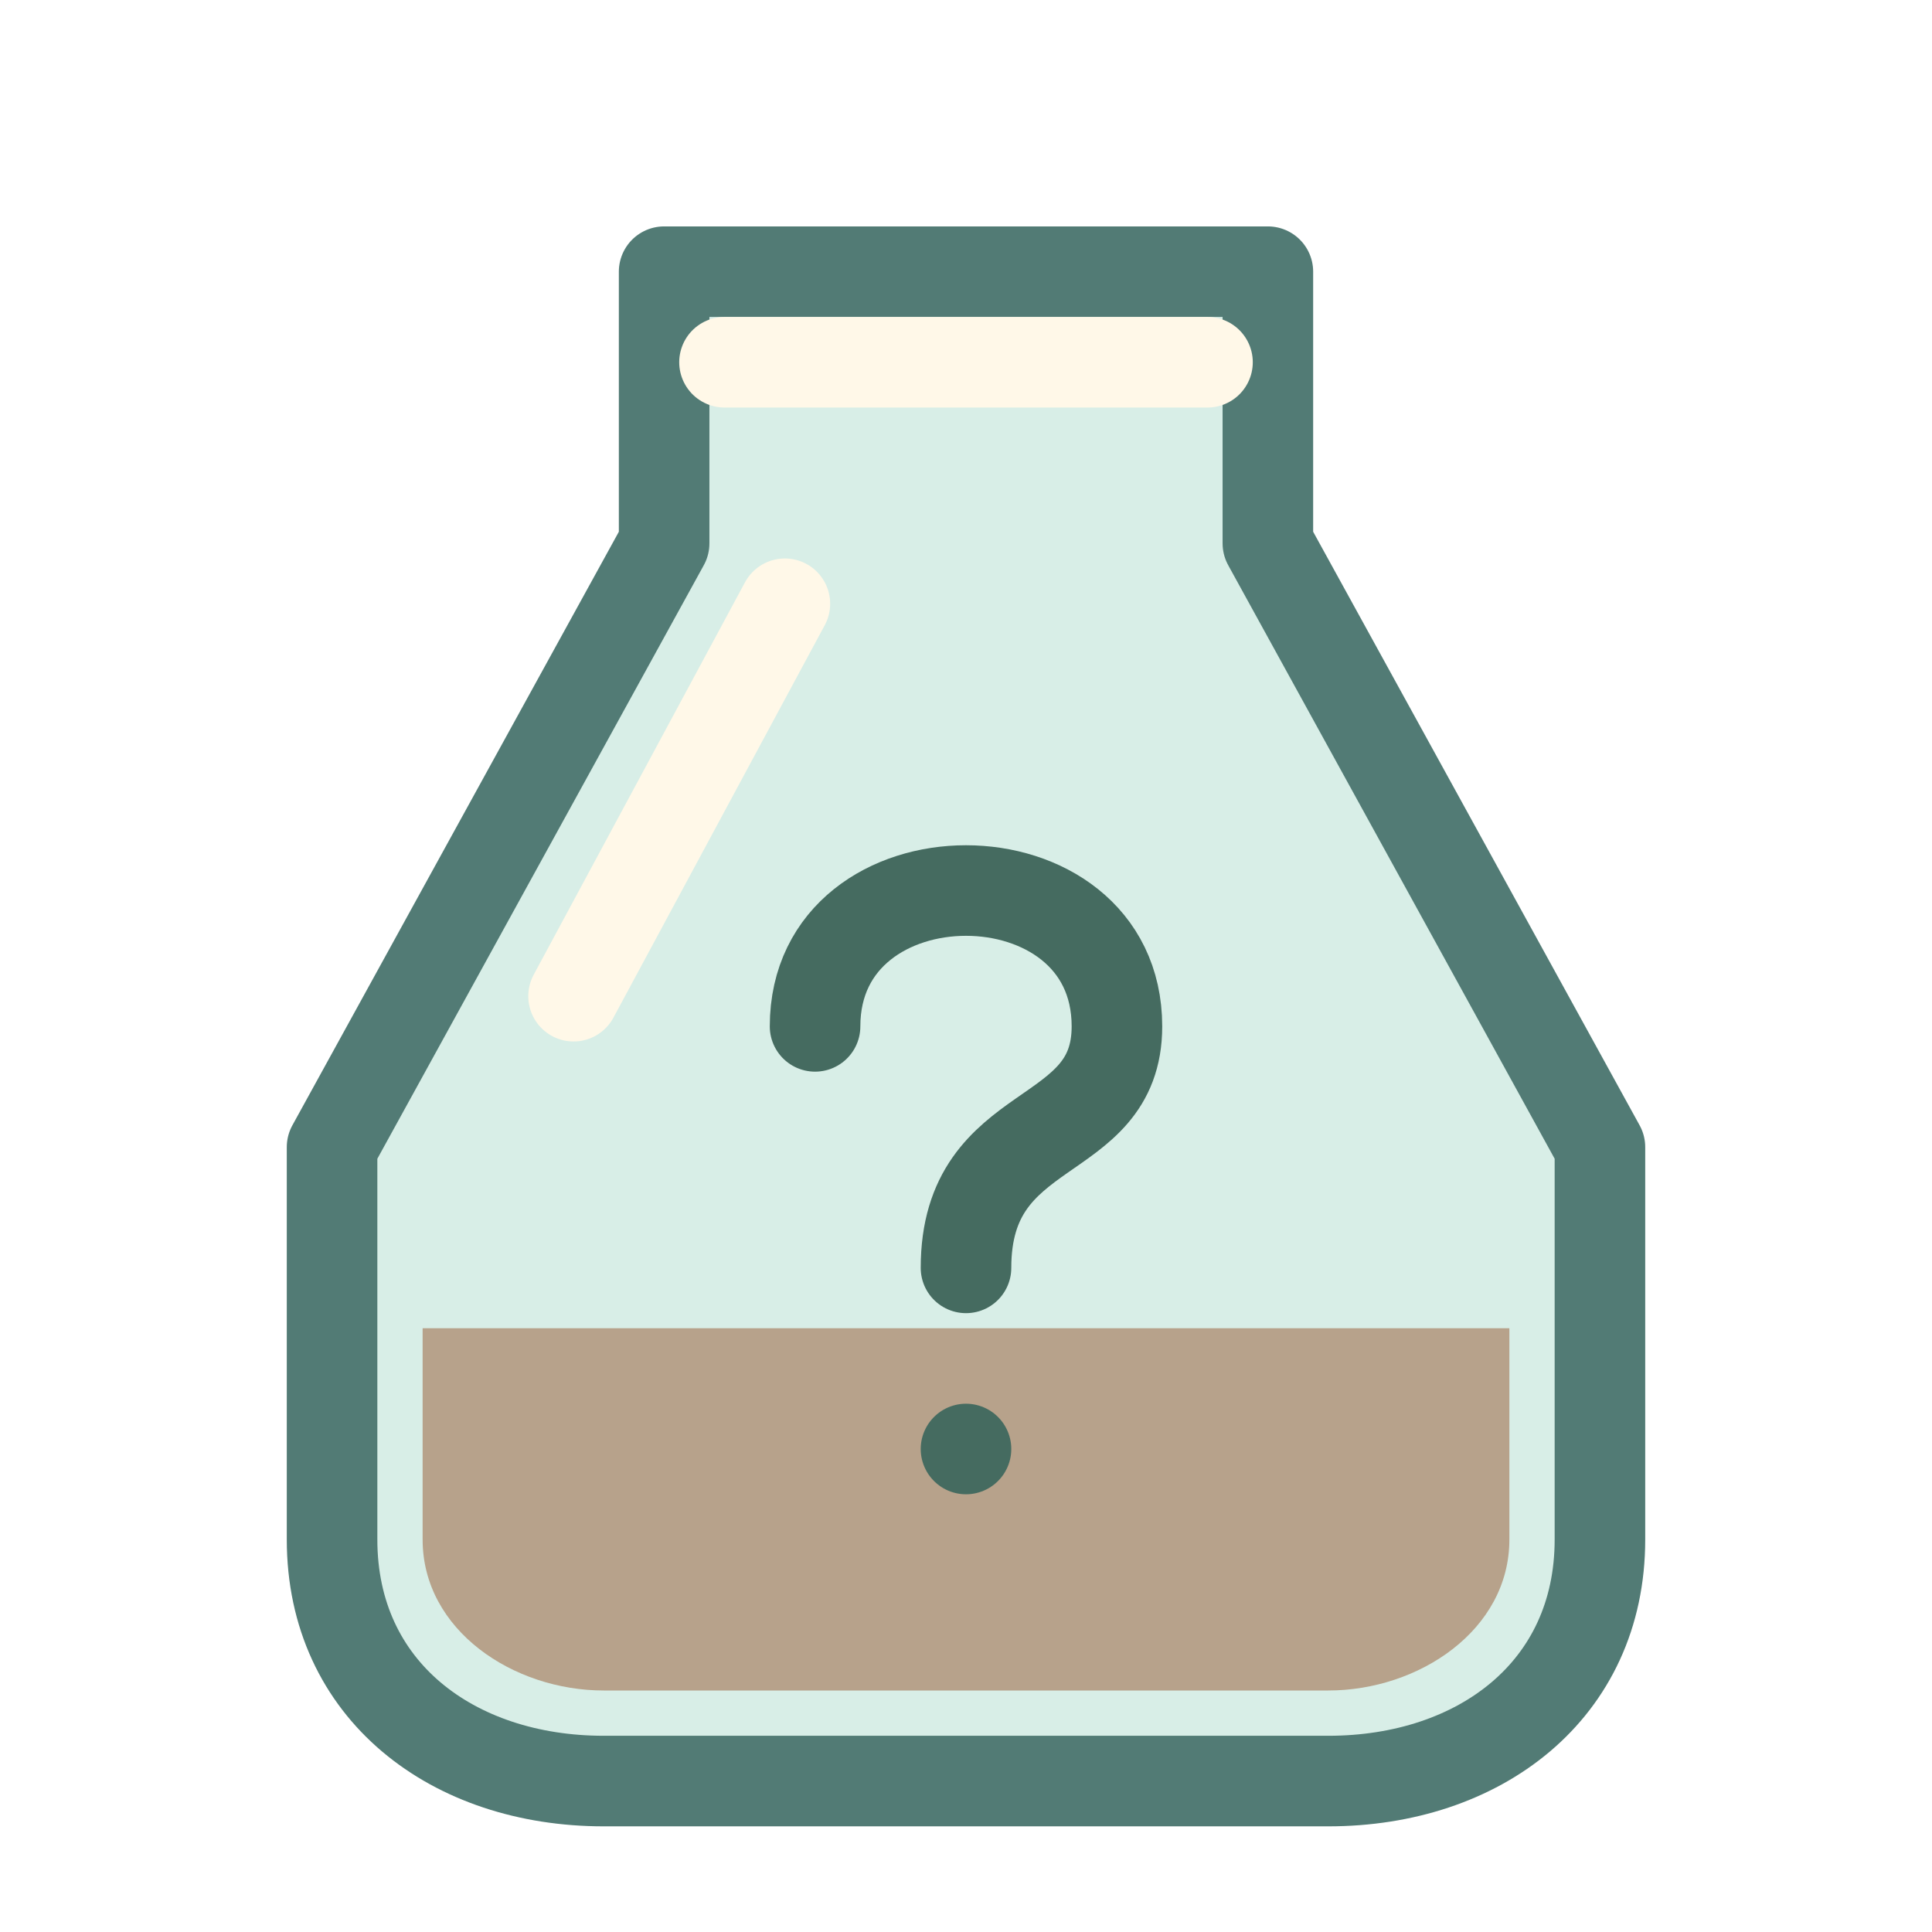
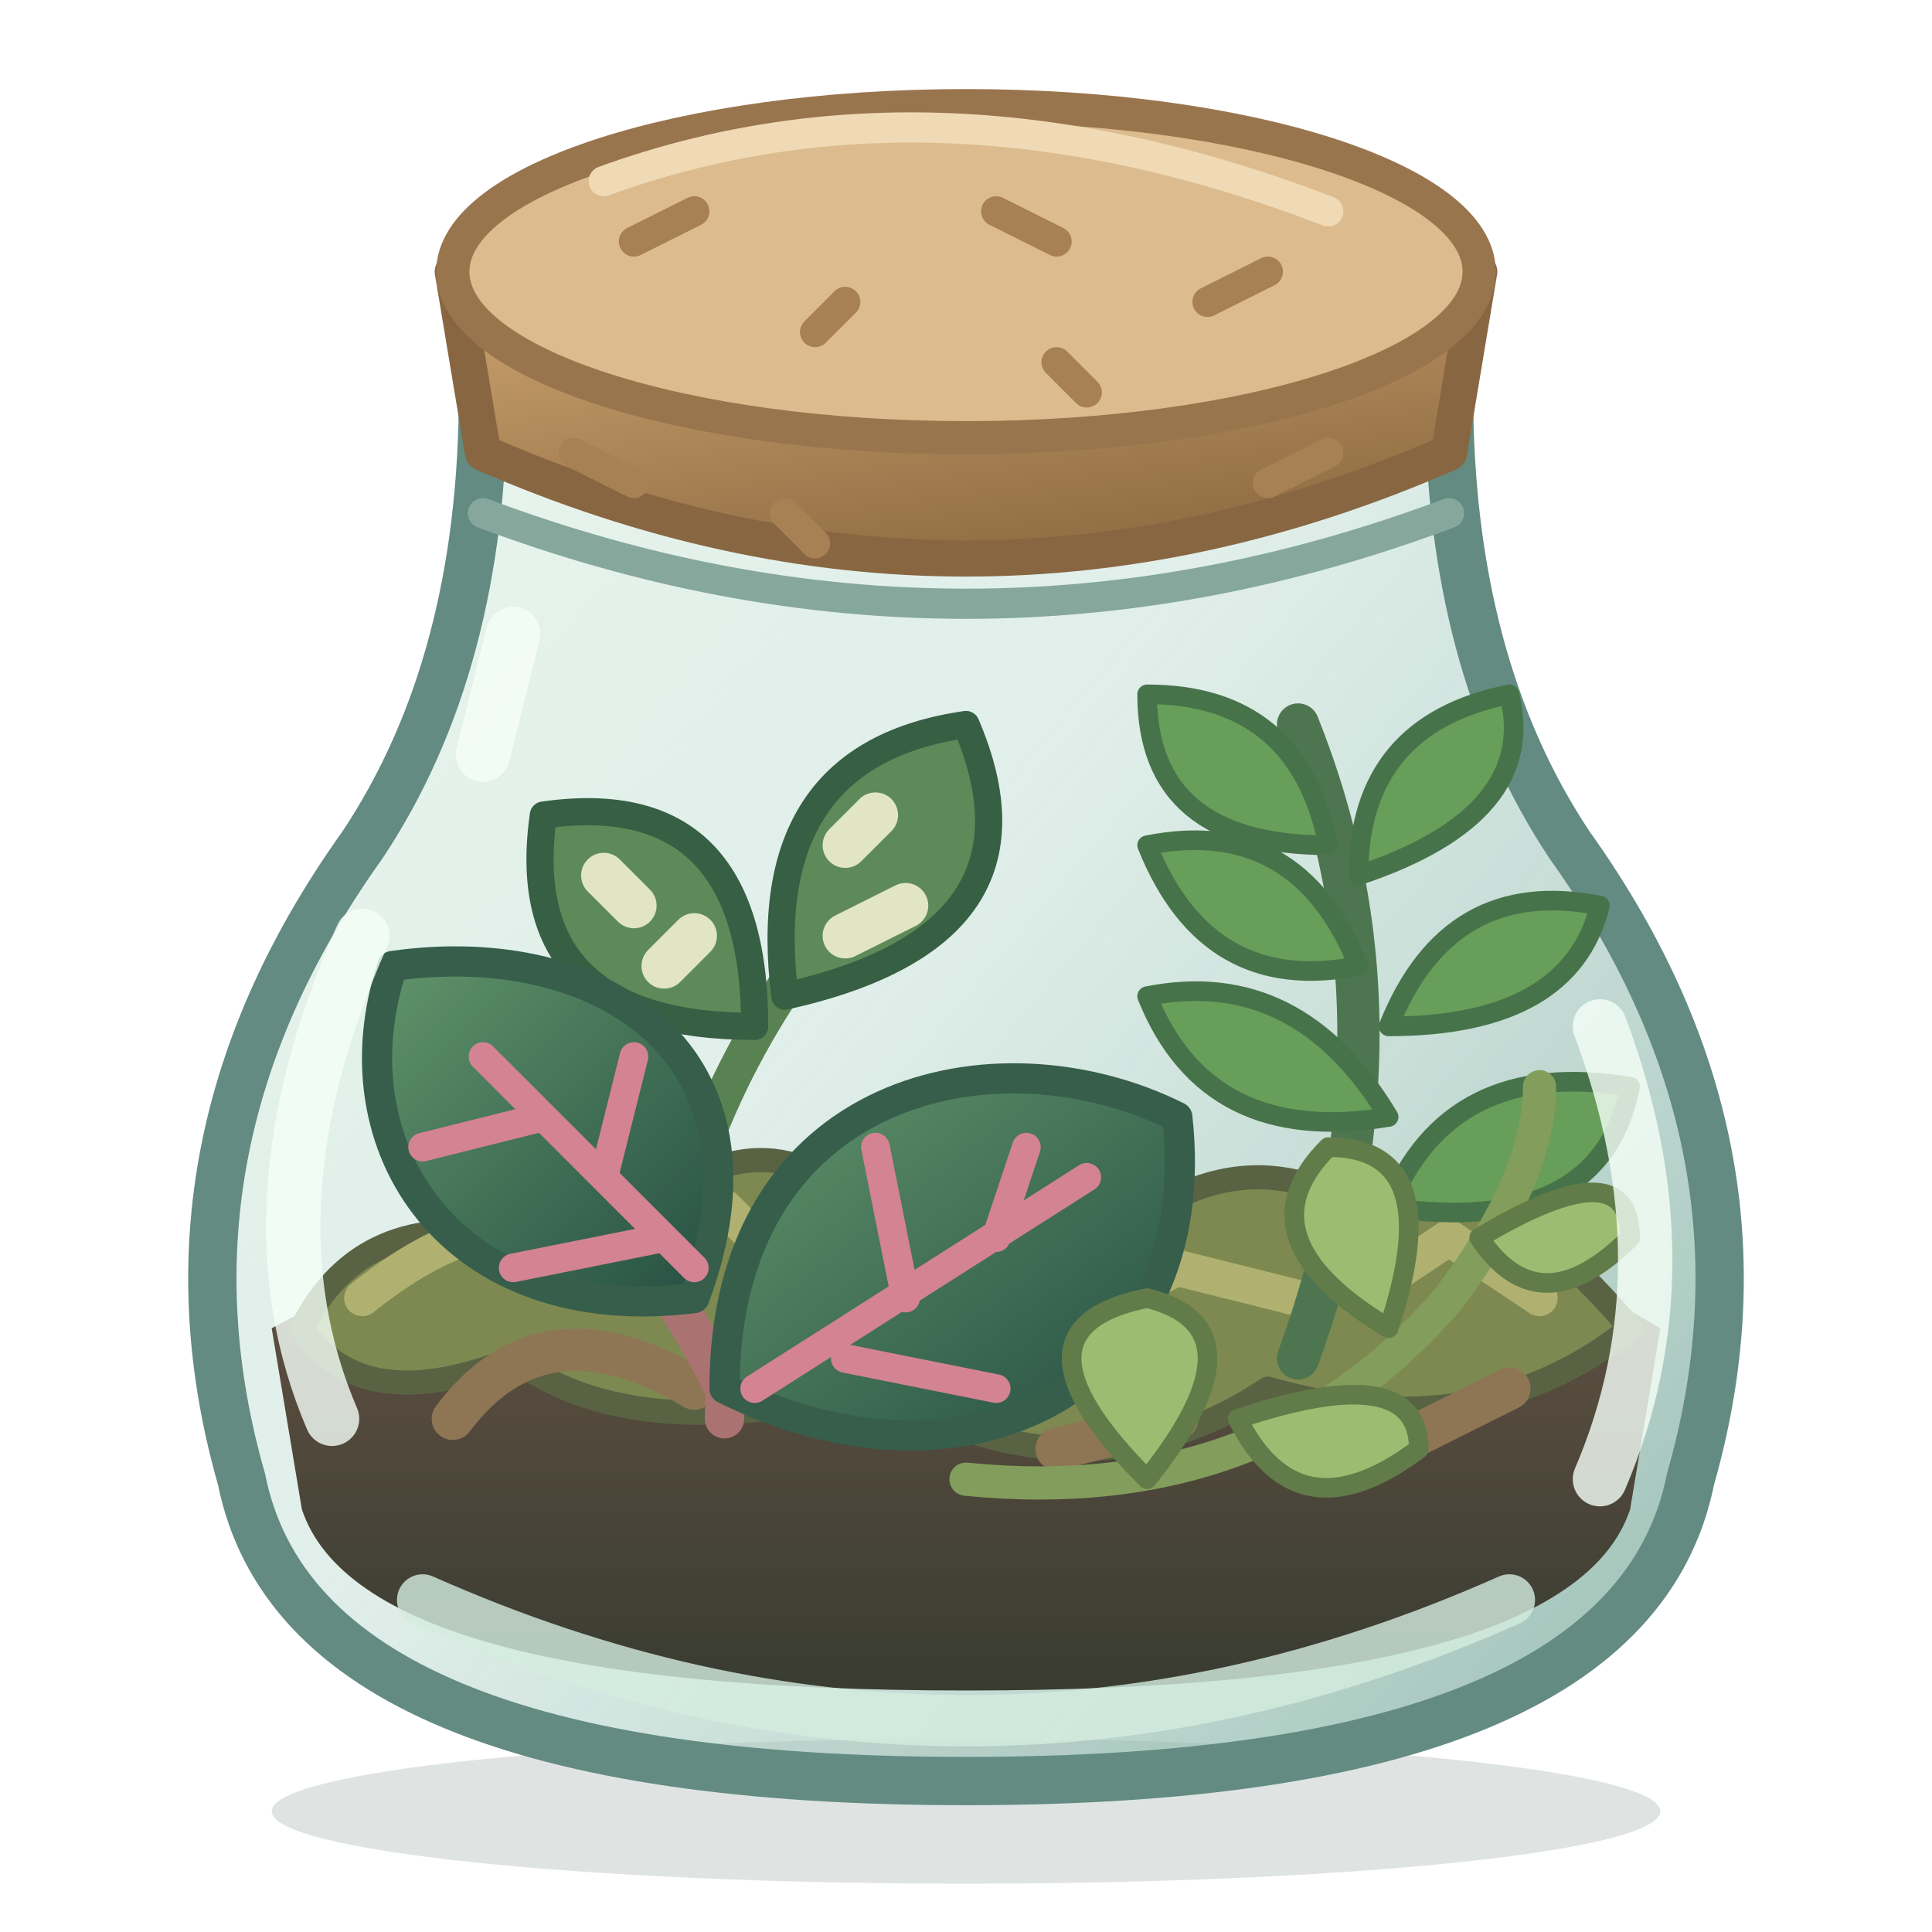
<svg xmlns="http://www.w3.org/2000/svg" viewBox="0 0 64 64" role="img" aria-labelledby="terrarium-title terrarium-description" data-plant-slug="terrarium" focusable="false">
-   <path d="M22 9h20v9l11 20v13c0 5-4 8-9 8H20c-5 0-9-3-9-8V38l11-20Z" fill="#d8eee7" stroke="#527b75" stroke-width="3" stroke-linejoin="round" />
-   <path d="M14 44h36v7c0 3-3 5-6 5H20c-3 0-6-2-6-5Z" fill="#b7a28b" />
-   <path d="M24 12h16M19 33l7-13" fill="none" stroke="#fff8e8" stroke-width="3" stroke-linecap="round" />
-   <path d="M27 34c0-6 10-6 10 0 0 4-5 3-5 8m0 6h0" fill="none" stroke="#456b60" stroke-width="3" stroke-linecap="round" />
+   <defs>
+     <linearGradient id="terrarium-glass" x1="0" y1="0" x2="1" y2="0.8">
+       <stop offset="0" stop-color="#eef9ef" stop-opacity="0.92" />
+       <stop offset="0.45" stop-color="#c4e0d7" stop-opacity="0.5" />
+       <stop offset="1" stop-color="#83b0a3" stop-opacity="0.72" />
+     </linearGradient>
+     <linearGradient id="terrarium-cork" x1="0" y1="0" x2="0.4" y2="1">
+       <stop offset="0" stop-color="#dcb17b" />
+       <stop offset="1" stop-color="#947046" />
+     </linearGradient>
+     <linearGradient id="terrarium-medium" x1="0" y1="0" x2="0" y2="1">
+       <stop offset="0" stop-color="#655344" />
+       <stop offset="1" stop-color="#393c31" />
+     </linearGradient>
+     <linearGradient id="terrarium-leaf" x1="0" y1="0" x2="1" y2="1">
+       <stop offset="0" stop-color="#61946a" />
+       <stop offset="1" stop-color="#254f43" />
+     </linearGradient>
+   </defs>
+   <ellipse cx="32" cy="60" rx="23" ry="2.4" fill="#294d3d" opacity="0.15" />
+   <g stroke-linecap="round" stroke-linejoin="round">
+     <path d="M16 13Q16 22 12 28C7 35 6 42 8 49Q10 59 32 59Q54 59 56 49C58 42 57 35 52 28Q48 22 48 13Z" fill="url(#terrarium-glass)" stroke="#638b82" stroke-width="1.6" />
+     <path d="M9 44Q20 38 32 42Q45 38 55 44L54 50Q52 56 32 56Q12 56 10 50Z" fill="url(#terrarium-medium)" />
+     <path d="M10 44Q12 40 17 41Q19 36 23 39Q27 37 30 42Q32 40 35 43Q40 37 45 40Q49 38 54 44Q49 48 42 46Q36 50 29 46Q21 48 17 45Q12 47 10 44Z" fill="#7d8950" stroke="#596343" stroke-width="0.8" />
+     <path d="M12 43Q17 39 20 42M21 41l3-1 3 3M35 44l4-2 4 1M45 43l3-2 3 2" fill="none" stroke="#b0b170" stroke-width="1.2" />
+     <path d="M15 47Q18 43 23 46M35 48l4-1M46 48l4-2" fill="none" stroke="#8e7654" stroke-width="1.4" />
+     <path d="M43 45Q47 34 43 24" fill="none" stroke="#4d7650" stroke-width="1.4" />
+     <path d="M44 28Q38 28 38 23Q43 23 44 28ZM45 32Q40 33 38 28Q43 27 45 32ZM46 37Q40 38 38 33Q43 32 46 37ZM45 29Q45 24 50 23Q51 27 45 29ZM46 34Q48 29 53 30Q52 34 46 34ZM46 40Q48 35 54 36Q53 41 46 40Z" fill="#679e59" stroke="#47734a" stroke-width="0.65" />
+     <path d="M22 43Q23 36 28 30" fill="none" stroke="#598252" stroke-width="1.2" />
+     <path d="M25 34Q17 34 18 27Q25 26 25 34ZM26 33Q25 25 32 24Q35 31 26 33Z" fill="#5d8a58" stroke="#365f43" stroke-width="0.9" />
+     <path d="m20 29 1 1m1 2 1-1m5-3 1-1m-1 4 2-1" fill="none" stroke="#e1e5c4" stroke-width="1.5" />
+     <path d="M24 47Q24 41 32 39M24 46Q21 40 17 38" fill="none" stroke="#aa7372" stroke-width="1.3" />
+     <path d="M24 46C24 36 33 34 39 37C40 46 32 50 24 46Z" fill="url(#terrarium-leaf)" stroke="#365e4b" stroke-width="1" />
+     <path d="M23 43C15 44 11 38 13 32C20 31 26 35 23 43Z" fill="url(#terrarium-leaf)" stroke="#365e4b" stroke-width="1" />
+     <path d="m25 46 11-7m-6 4-1-5m4 3 1-3m-6 7 5 1m-10-4-7-7m4 4 1-4m-3 2-4 1m8 3-5 1" fill="none" stroke="#d38391" stroke-width="0.95" />
+     <path d="M32 49Q42 50 48 43Q51 39 51 36" fill="none" stroke="#839d5c" stroke-width="1.1" />
+     <path d="M38 49Q33 44 38 43Q42 44 38 49ZM41 47Q43 51 47 48Q47 45 41 47ZM46 44Q41 41 44 38Q48 38 46 44ZM49 41Q51 44 54 41Q54 38 49 41Z" fill="#9ebc71" stroke="#617c49" stroke-width="0.65" />
+     <path d="M12 31Q8 40 11 47M17 21l-1 4M53 34Q56 42 53 49" fill="none" stroke="#f5fff8" stroke-width="1.8" opacity="0.8" />
+     <path d="M14 53Q32 61 50 53" fill="none" stroke="#d4ece0" stroke-width="1.7" opacity="0.8" />
+     <path d="M16 14Q32 20 48 14M16 17Q32 23 48 17" fill="none" stroke="#86a89c" stroke-width="1" />
+     <path d="M15 9Q32 4 49 9L48 15Q32 22 16 15Z" fill="url(#terrarium-cork)" stroke="#886642" stroke-width="1.2" />
+     <ellipse cx="32" cy="9" rx="17" ry="5.5" fill="#dcbc8e" stroke="#99754e" stroke-width="1.1" />
+     <path d="m21 8 2-1m4 4 1-1m5-3 2 1m5 2 2-1m-7 3 1 1m-17 2 2 1m5 1 1 1m15-2 2-1" fill="none" stroke="#a78054" stroke-width="1" />
+     <path d="M20 6Q31 2 44 7" fill="none" stroke="#efdab5" stroke-width="1" />
+   </g>
</svg>
